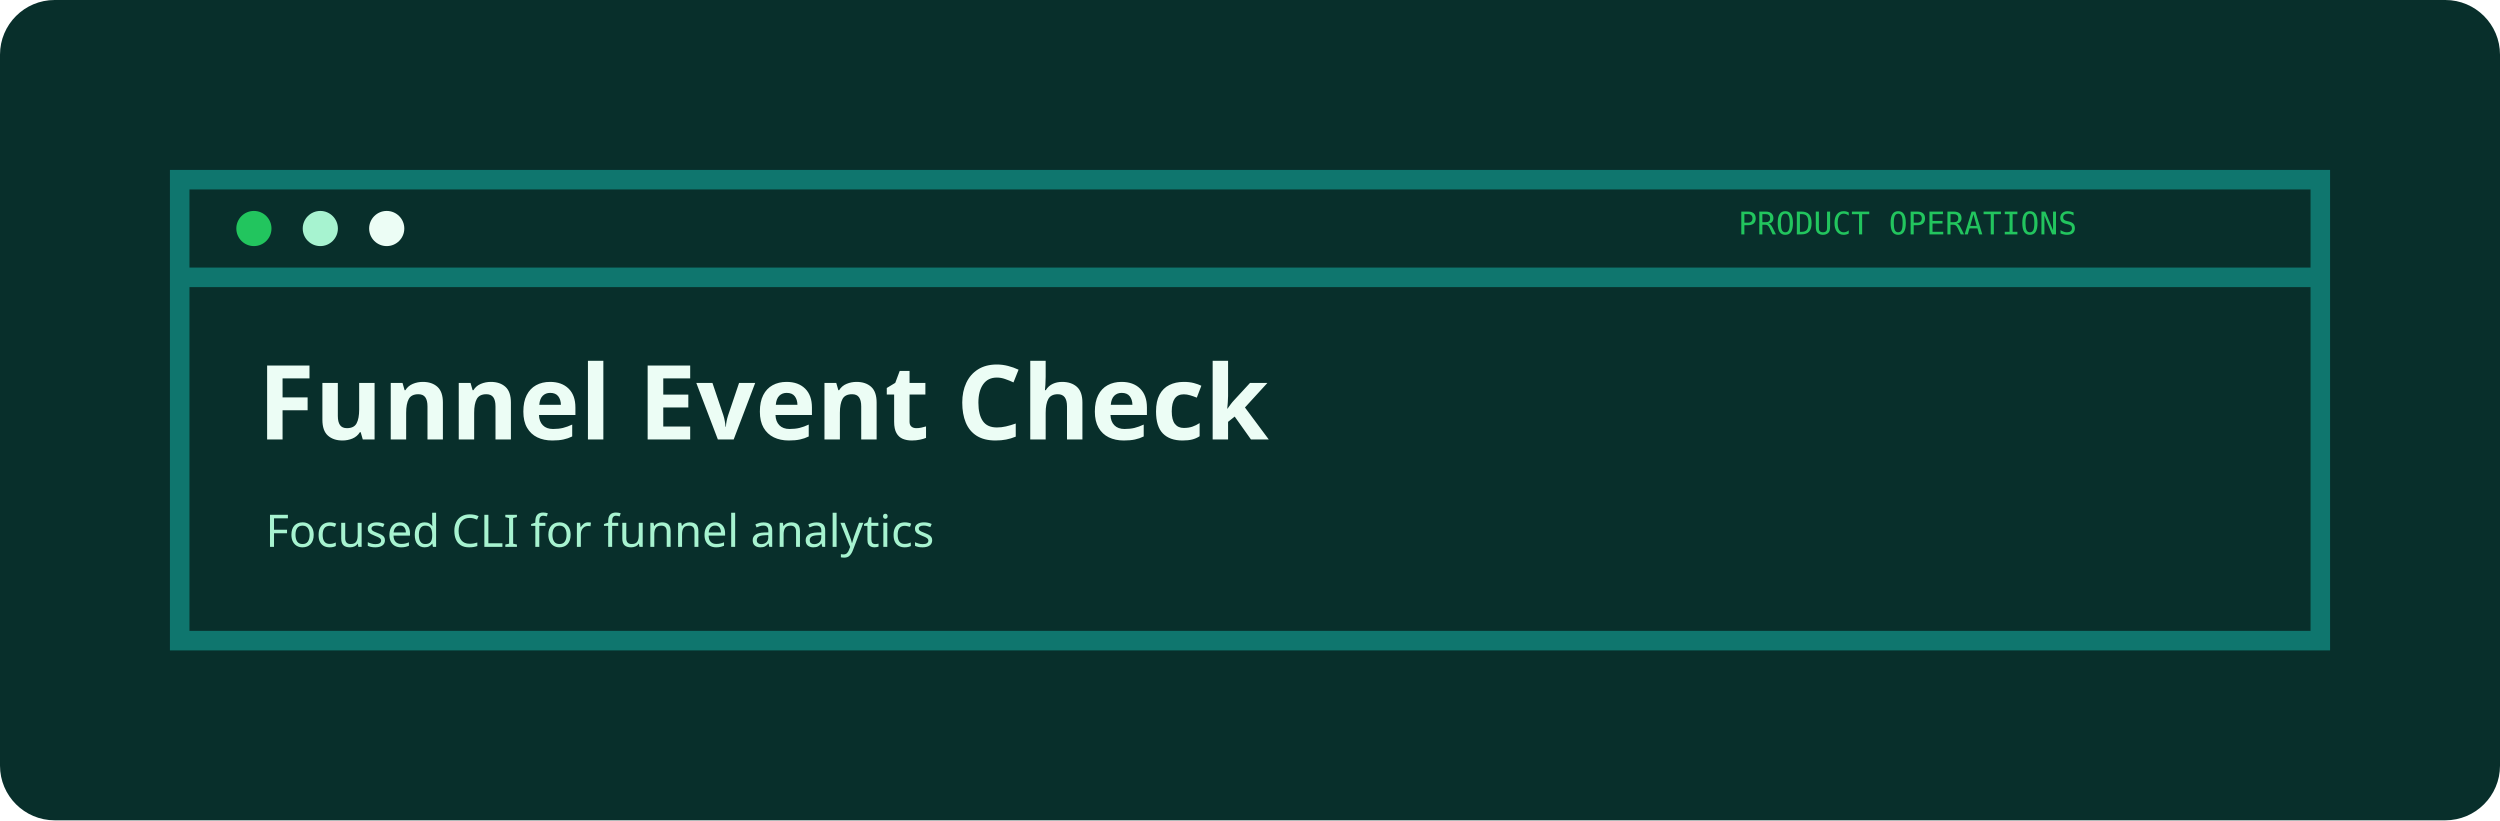
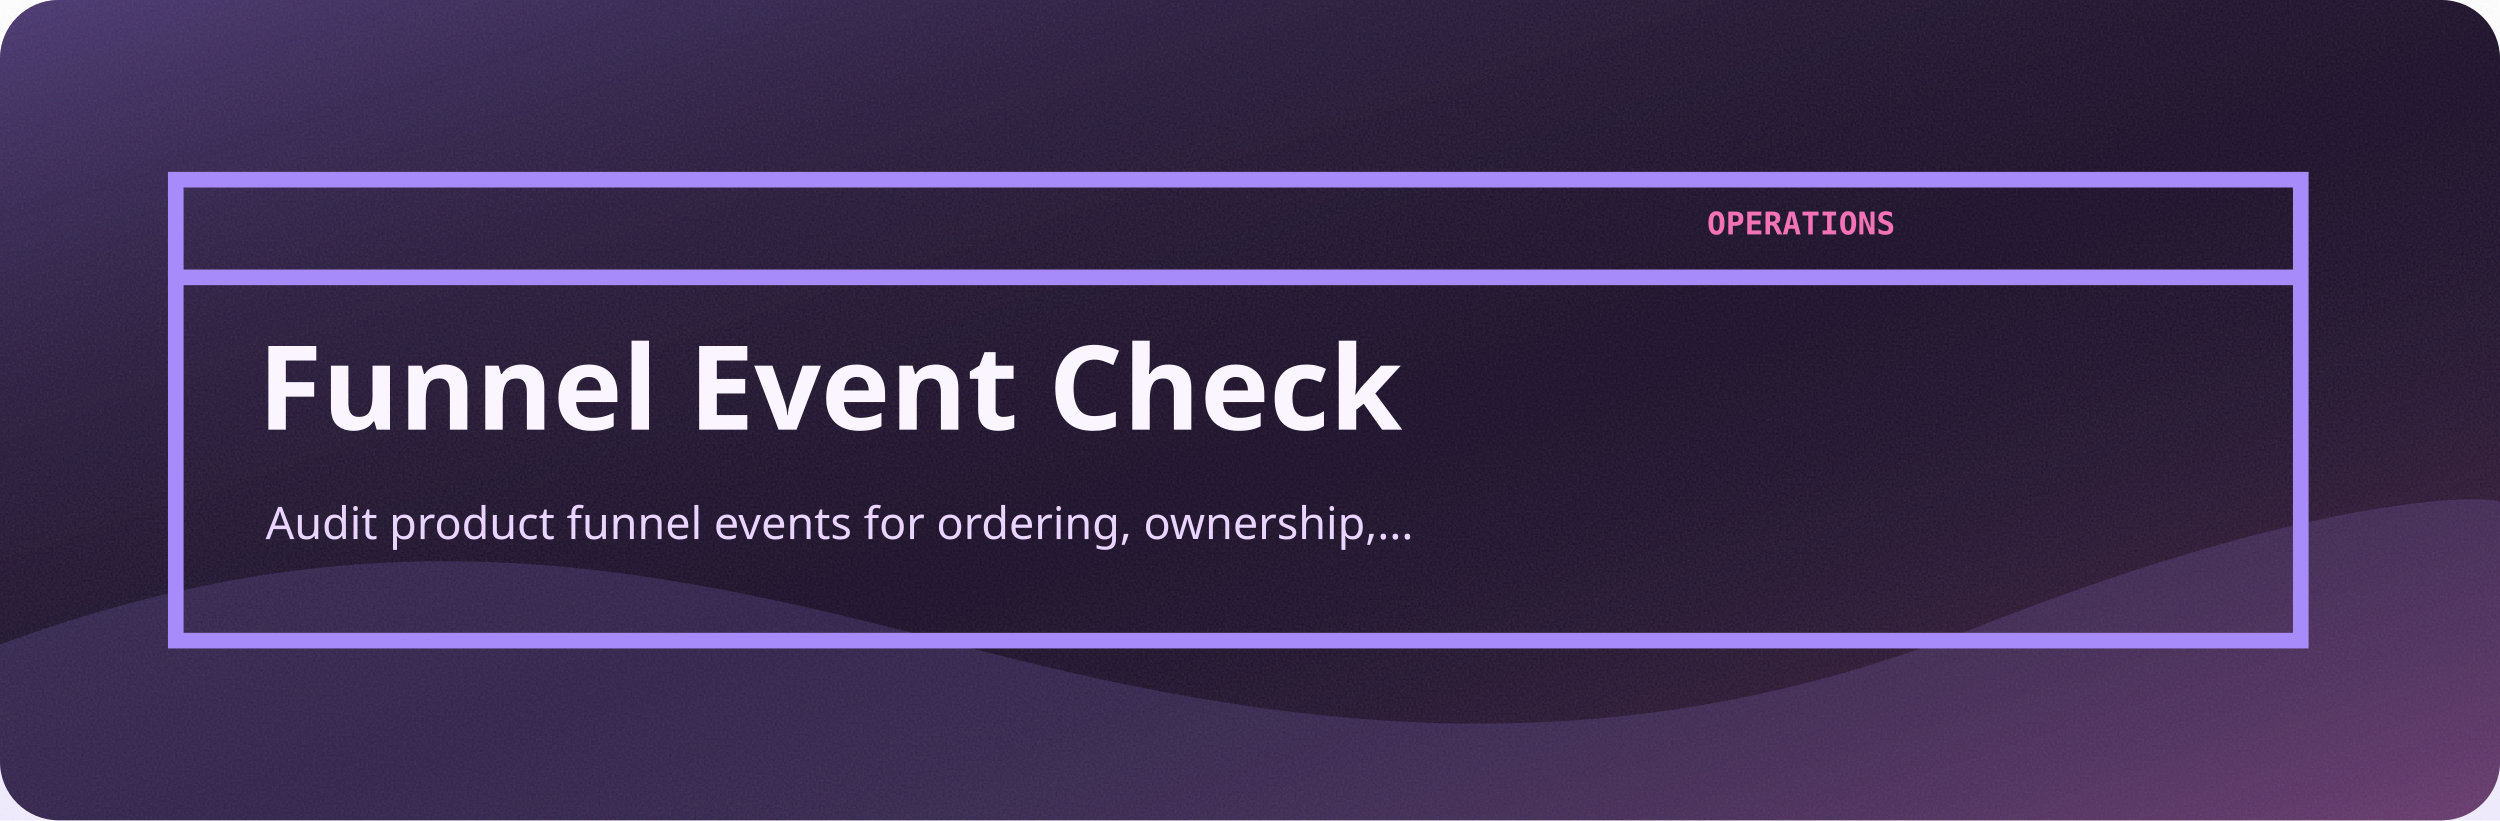
<svg xmlns="http://www.w3.org/2000/svg" width="1280" height="420" viewBox="0 0 1280 420" fill="none" role="img" aria-label="Funnel Event Check cover">
-   <rect width="1280" height="420" rx="28" fill="#082f2b" />
-   <path d="M92 92h1096v236H92z" fill="none" stroke="#0f766e" stroke-width="10" />
-   <path d="M92 142h1096" stroke="#0f766e" stroke-width="10" />
-   <circle cx="130" cy="117" r="9" fill="#22c55e" />
-   <circle cx="164" cy="117" r="9" fill="#a7f3d0" />
-   <circle cx="198" cy="117" r="9" fill="#ecfdf5" />
-   <text x="132" y="225" fill="#ecfdf5" font-family="Sora, ui-sans-serif, system-ui" font-size="53" font-weight="800">Funnel Event Check</text>
-   <text x="136" y="280" fill="#a7f3d0" font-family="Sora, ui-sans-serif, system-ui" font-size="23">Focused CLI for funnel analytics</text>
-   <text x="890" y="120" fill="#22c55e" font-family="ui-monospace, SFMono-Regular, Menlo, monospace" font-size="16">PRODUCT OPERATIONS</text>
+   <defs>
+     <linearGradient id="g" x1="0" x2="1" y1="0" y2="1">
+       <stop offset="0" stop-color="#a78bfa" stop-opacity=".34" />
+       <stop offset=".54" stop-color="#1d102b" stop-opacity="0" />
+       <stop offset="1" stop-color="#f472b6" stop-opacity=".30" />
+     </linearGradient>
+     <filter id="grain" x="-20%" y="-20%" width="140%" height="140%">
+       <feTurbulence type="fractalNoise" baseFrequency=".85" numOctaves="2" seed="61" result="noise" />
+       <feColorMatrix type="saturate" values="0" />
+       <feComponentTransfer>
+         <feFuncA type="table" tableValues="0 .10" />
+       </feComponentTransfer>
+       <feBlend mode="soft-light" in2="SourceGraphic" />
+     </filter>
+   </defs>
+   <rect width="1280" height="420" rx="30" fill="#1d102b" />
+   <rect width="1280" height="420" rx="30" fill="url(#g)" filter="url(#grain)" />
+   <path d="M0 330c190-70 330-42 490 0s328 68 520-8 278-68 270-64v162H0z" fill="#a78bfa" opacity=".16" />
+   <path d="M90 92h1088v236H90z" fill="none" stroke="#a78bfa" stroke-width="8" />
+   <path d="M90 142h1088" stroke="#a78bfa" stroke-width="8" />
+   <text x="132" y="220" fill="#faf5ff" font-family="IBM Plex Sans, ui-sans-serif, system-ui" font-size="60" font-weight="850">Funnel Event Check</text>
+   <text x="136" y="276" fill="#e9d5ff" font-family="IBM Plex Sans, ui-sans-serif, system-ui" font-size="23">Audit product funnel events for ordering, ownership,...</text>
+   <text x="874" y="120" fill="#f472b6" font-family="ui-monospace, SFMono-Regular, Menlo, monospace" font-size="16" font-weight="800">OPERATIONS</text>
</svg>
